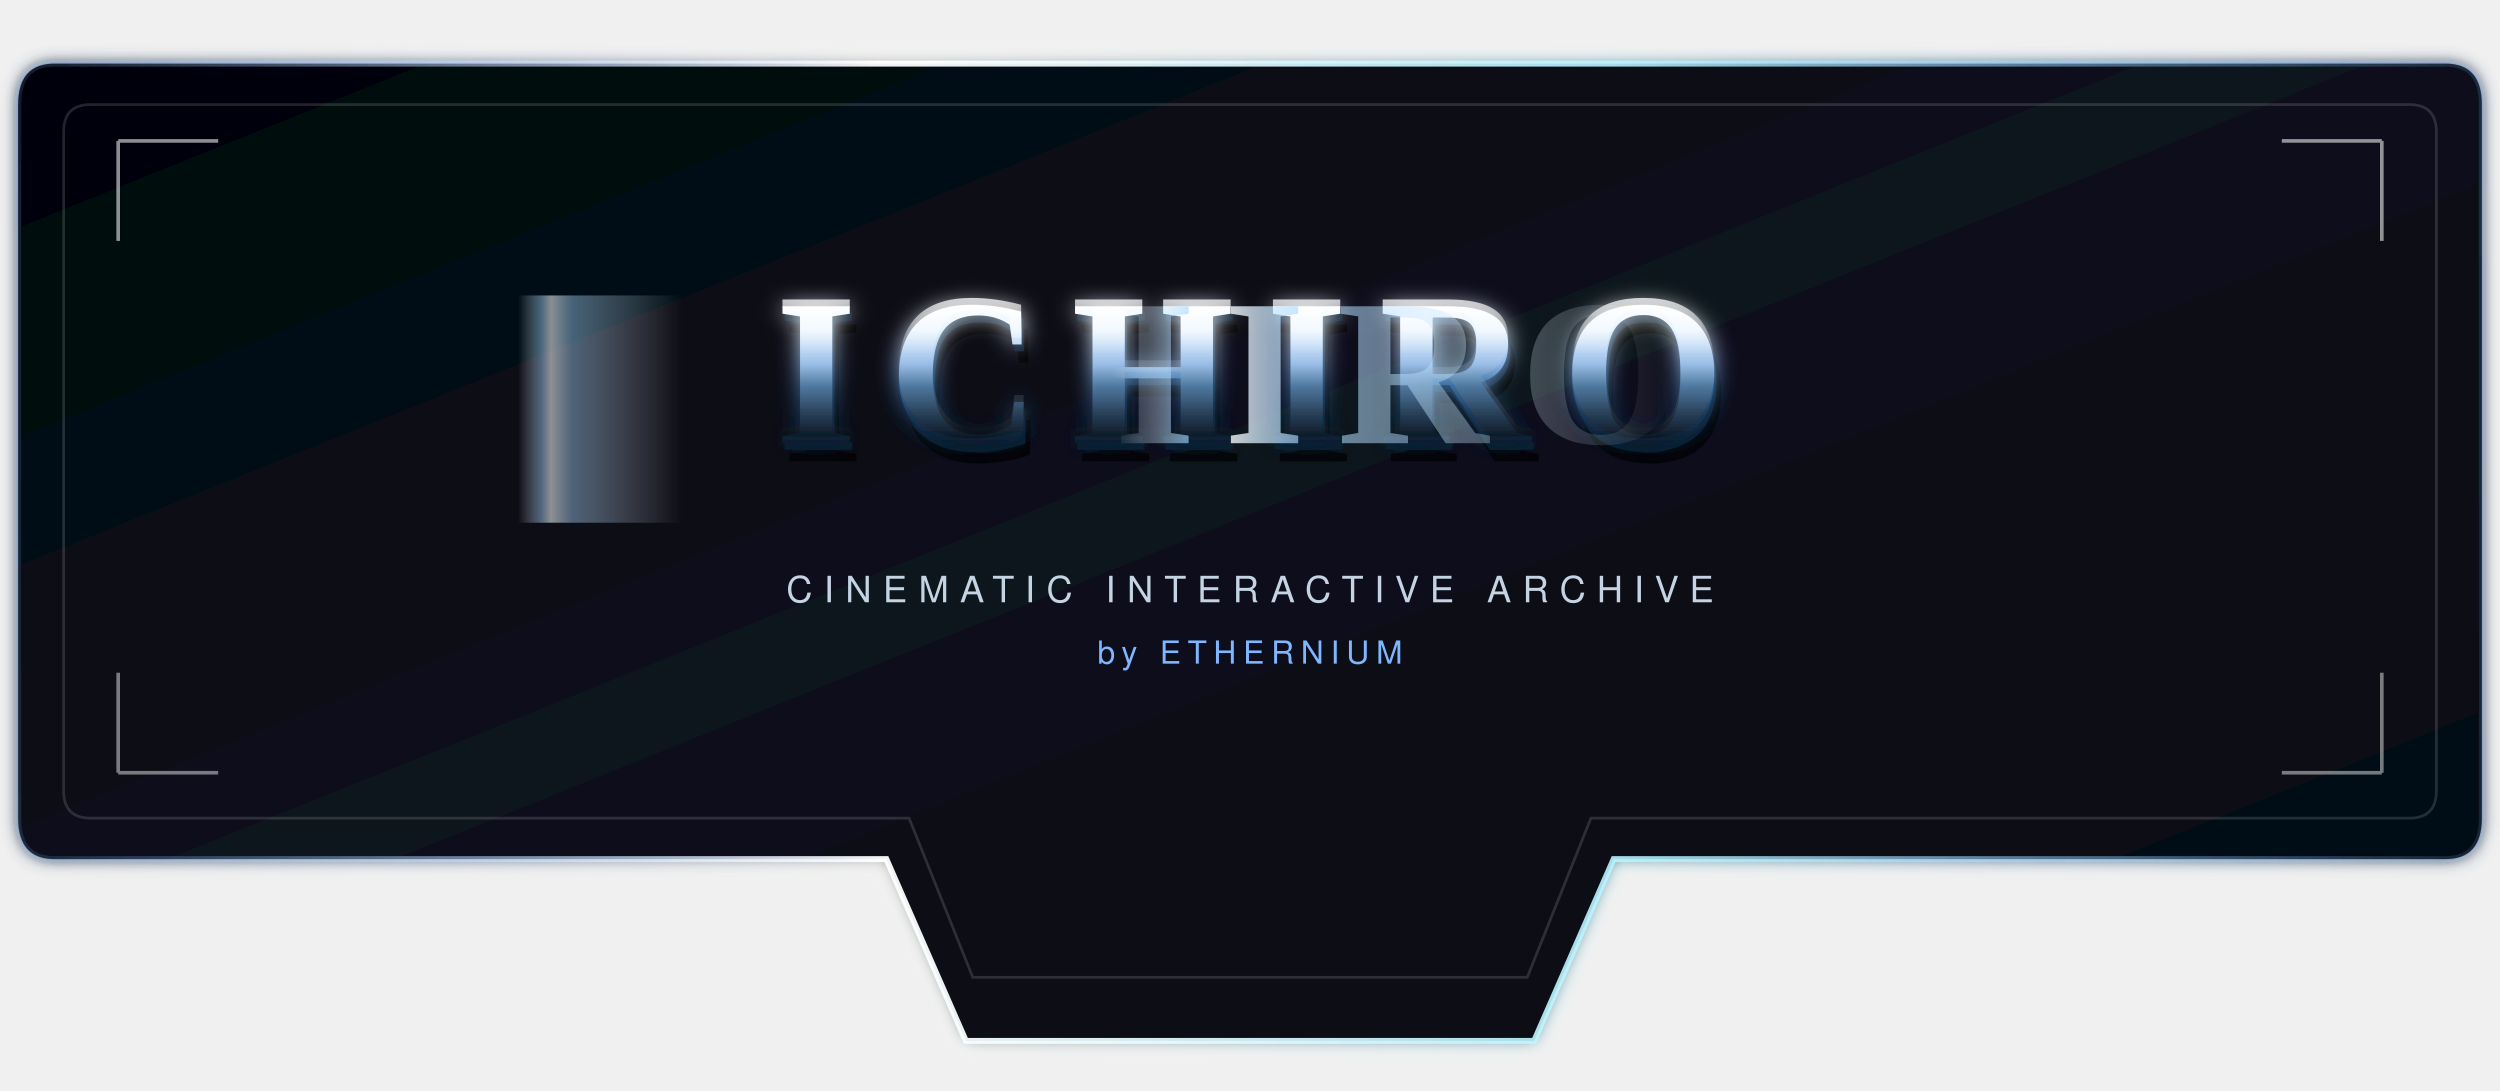
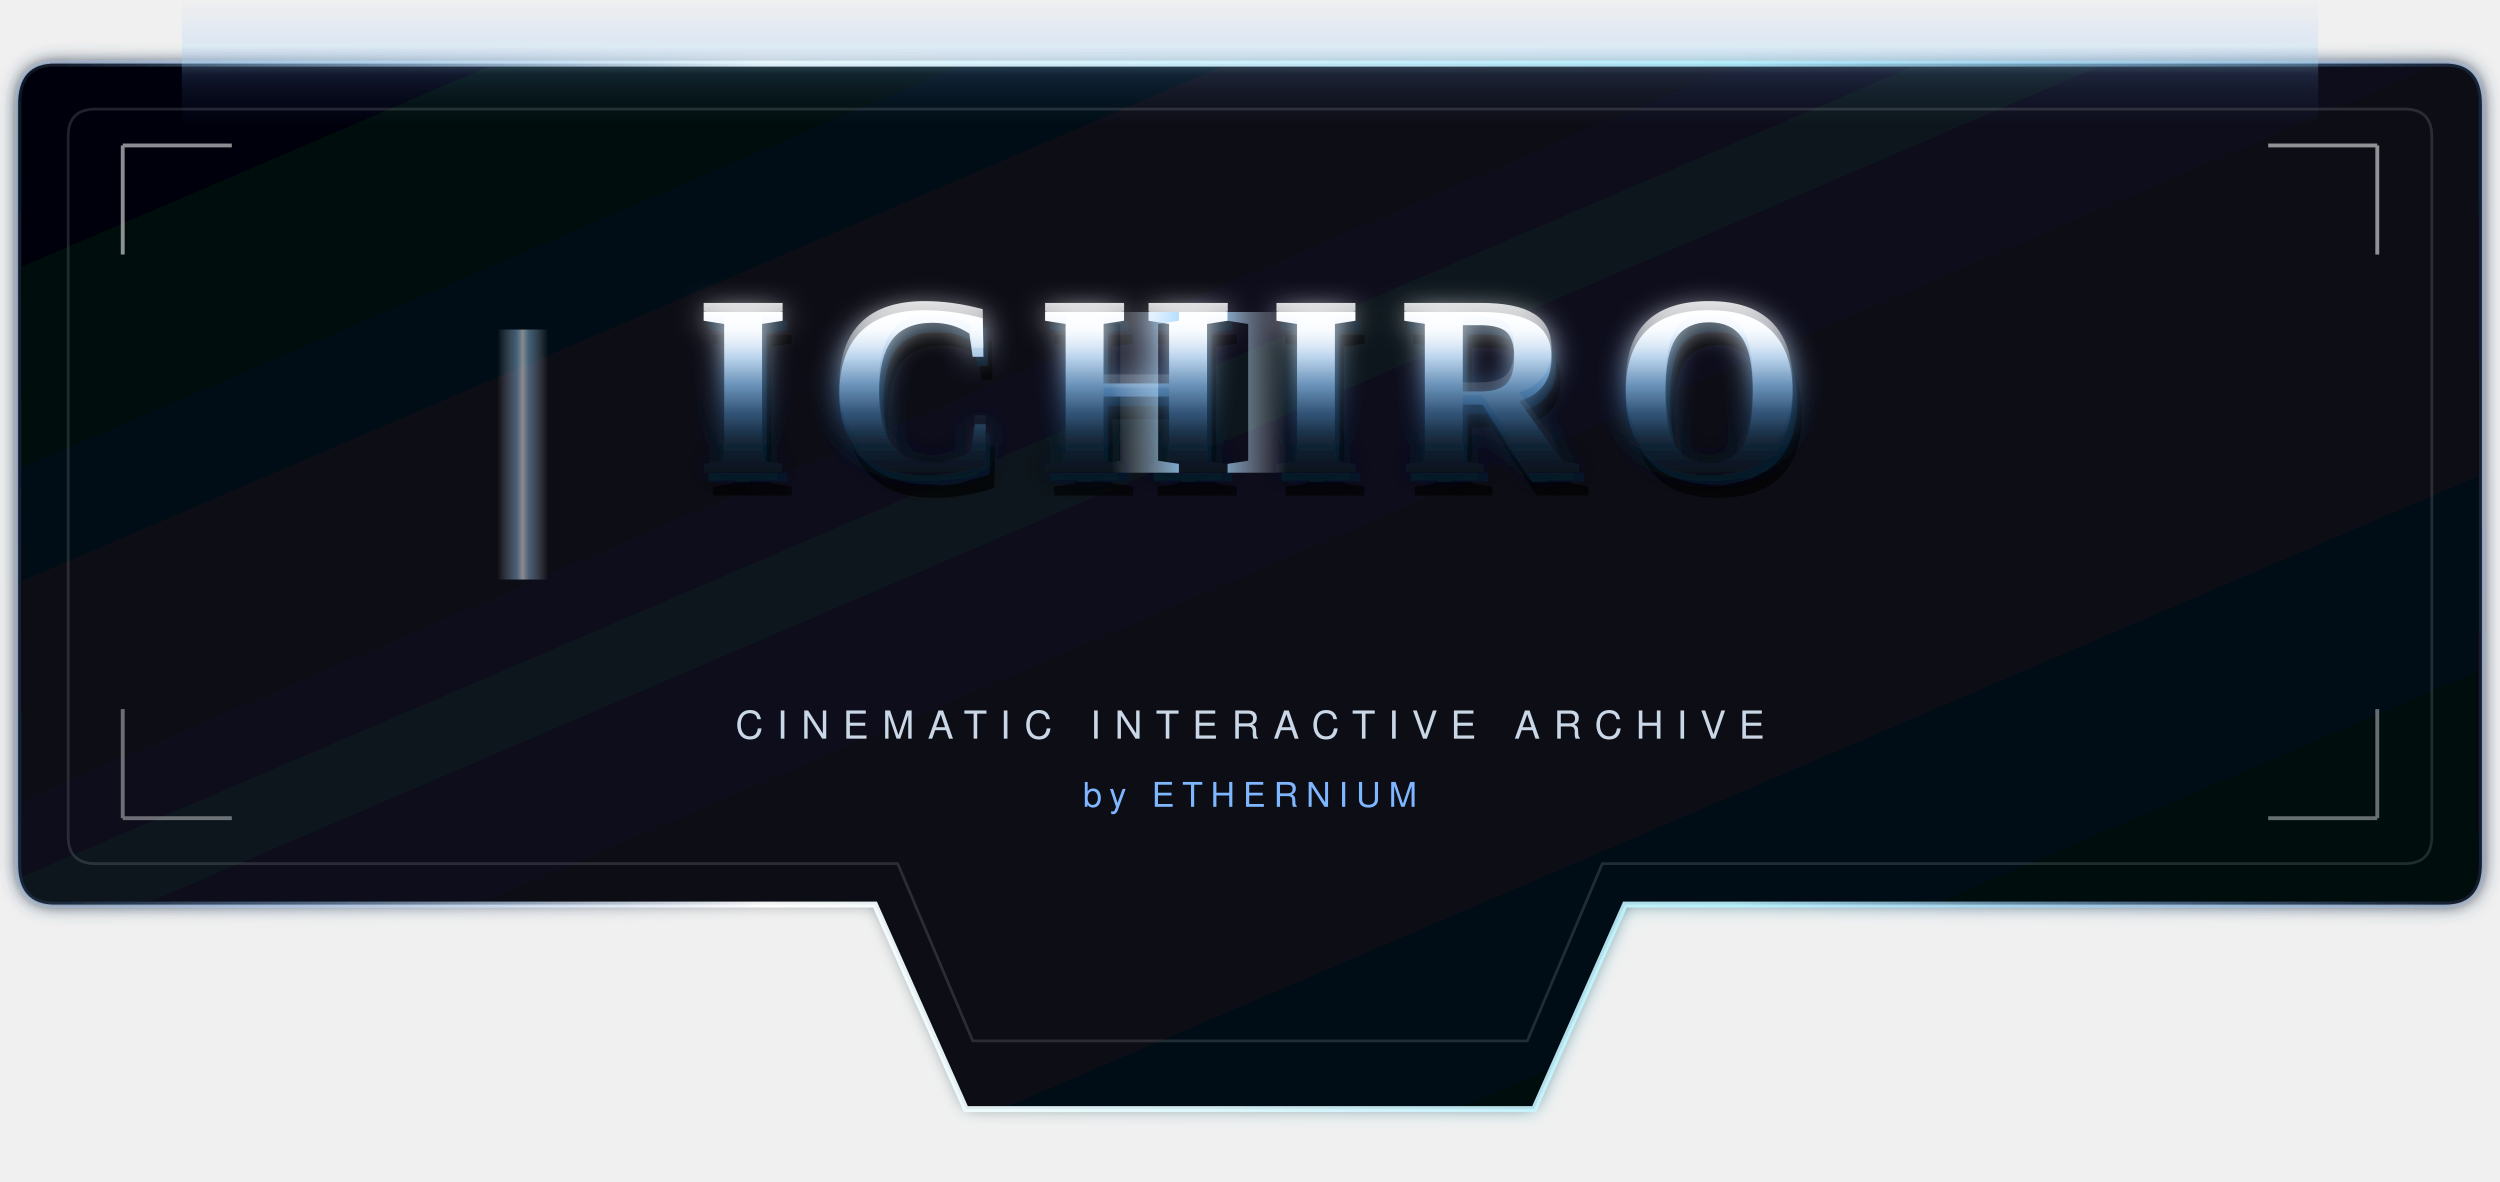
- <svg xmlns="http://www.w3.org/2000/svg" width="1100" height="480" viewBox="0 0 1100 480">
+ <svg xmlns="http://www.w3.org/2000/svg" width="1100" height="520" viewBox="0 0 1100 520">
  <defs>
    <linearGradient id="obs" x1="0" y1="0" x2="1" y2="1">
-       <stop offset="0%" stop-color="#02040A" />
-       <stop offset="45%" stop-color="#0A121C" />
-       <stop offset="100%" stop-color="#050910" />
+       <stop offset="0%" stop-color="#010308" />
+       <stop offset="40%" stop-color="#0A121C" />
+       <stop offset="100%" stop-color="#03060C" />
    </linearGradient>
    <linearGradient id="edge" x1="0%" y1="0%" x2="100%" y2="0%">
-       <stop offset="0%" stop-color="#7EB6FF" stop-opacity="0.15" />
-       <stop offset="35%" stop-color="#FFFFFF" stop-opacity="0.95" />
-       <stop offset="65%" stop-color="#B8F3FF" stop-opacity="0.9" />
-       <stop offset="100%" stop-color="#7EB6FF" stop-opacity="0.15" />
+       <stop offset="0%" stop-color="#7EB6FF" stop-opacity="0.12" />
+       <stop offset="30%" stop-color="#FFFFFF" stop-opacity="0.95" />
+       <stop offset="70%" stop-color="#B8F3FF" stop-opacity="0.9" />
+       <stop offset="100%" stop-color="#7EB6FF" stop-opacity="0.12" />
    </linearGradient>
-     <linearGradient id="metal" x1="0" y1="0" x2="0" y2="1">
+     <linearGradient id="chrome" x1="0" y1="0" x2="0" y2="1">
      <stop offset="0%" stop-color="#FFFFFF" />
-       <stop offset="18%" stop-color="#E8F4FF" />
-       <stop offset="42%" stop-color="#8EB8E8" />
-       <stop offset="58%" stop-color="#3A6FA0" />
-       <stop offset="78%" stop-color="#1A3A5C" />
-       <stop offset="100%" stop-color="#0A1A2A" />
+       <stop offset="12%" stop-color="#F0F7FF" />
+       <stop offset="28%" stop-color="#A8C8E8" />
+       <stop offset="45%" stop-color="#5A8AB8" />
+       <stop offset="62%" stop-color="#2A5078" />
+       <stop offset="78%" stop-color="#13283C" />
+       <stop offset="100%" stop-color="#060F18" />
    </linearGradient>
-     <linearGradient id="bevel" x1="0" y1="0" x2="0" y2="1">
-       <stop offset="0%" stop-color="#FFFFFF" stop-opacity="0.9" />
-       <stop offset="40%" stop-color="#FFFFFF" stop-opacity="0.15" />
-       <stop offset="100%" stop-color="#000000" stop-opacity="0.4" />
+     <linearGradient id="bevelTop" x1="0" y1="0" x2="0" y2="1">
+       <stop offset="0%" stop-color="#FFFFFF" stop-opacity="0.95" />
+       <stop offset="35%" stop-color="#FFFFFF" stop-opacity="0.25" />
+       <stop offset="100%" stop-color="#000000" stop-opacity="0" />
    </linearGradient>
-     <linearGradient id="water" x1="0" y1="0" x2="1" y2="0">
+     <linearGradient id="liquid" x1="0" y1="0" x2="1" y2="0">
      <stop offset="0%" stop-color="#FFFFFF" stop-opacity="0" />
-       <stop offset="40%" stop-color="#FFFFFF" stop-opacity="0" />
-       <stop offset="48%" stop-color="#A8D8FF" stop-opacity="0.7" />
-       <stop offset="52%" stop-color="#FFFFFF" stop-opacity="0.9" />
-       <stop offset="60%" stop-color="#A8D8FF" stop-opacity="0.7" />
+       <stop offset="42%" stop-color="#FFFFFF" stop-opacity="0" />
+       <stop offset="48%" stop-color="#A0D4FF" stop-opacity="0.75" />
+       <stop offset="50%" stop-color="#FFFFFF" stop-opacity="0.95" />
+       <stop offset="52%" stop-color="#A0D4FF" stop-opacity="0.75" />
+       <stop offset="58%" stop-color="#FFFFFF" stop-opacity="0" />
      <stop offset="100%" stop-color="#FFFFFF" stop-opacity="0" />
    </linearGradient>
-     <filter id="glow" x="-30%" y="-30%" width="160%" height="160%">
-       <feGaussianBlur stdDeviation="3.5" result="b" />
+     <linearGradient id="wave" x1="0" y1="0" x2="0" y2="1">
+       <stop offset="0%" stop-color="#7EB6FF" stop-opacity="0" />
+       <stop offset="40%" stop-color="#7EB6FF" stop-opacity="0.15" />
+       <stop offset="50%" stop-color="#B8F3FF" stop-opacity="0.35" />
+       <stop offset="60%" stop-color="#7EB6FF" stop-opacity="0.15" />
+       <stop offset="100%" stop-color="#7EB6FF" stop-opacity="0" />
+     </linearGradient>
+     <filter id="glow" x="-40%" y="-40%" width="180%" height="180%">
+       <feGaussianBlur stdDeviation="4" result="b" />
      <feMerge>
        <feMergeNode in="b" />
        <feMergeNode in="SourceGraphic" />
      </feMerge>
    </filter>
-     <filter id="strongGlow" x="-40%" y="-40%" width="180%" height="180%">
-       <feGaussianBlur stdDeviation="5" result="b" />
+     <filter id="deepGlow" x="-50%" y="-50%" width="200%" height="200%">
+       <feGaussianBlur stdDeviation="6" result="b" />
      <feMerge>
        <feMergeNode in="b" />
        <feMergeNode in="SourceGraphic" />
      </feMerge>
    </filter>
  </defs>
-   <path d="M24,28            H1076            Q1092,28 1092,46            V360            Q1092,378 1076,378            H710            L675,458            H425            L390,378            H24            Q8,378 8,360            V46            Q8,28 24,28 Z" fill="url(#obs)" stroke="url(#edge)" stroke-width="2.6" filter="url(#glow)" />
-   <path d="M40,46            H1060            Q1072,46 1072,58            V348            Q1072,360 1060,360            H700            L672,430            H428            L400,360            H40            Q28,360 28,348            V58            Q28,46 40,46 Z" fill="none" stroke="#FFFFFF" stroke-opacity="0.14" stroke-width="1.2" />
-   <path d="M52 62 H96 M52 62 V106" stroke="#FFFFFF" stroke-opacity="0.55" stroke-width="1.6" fill="none" />
-   <path d="M1048 62 H1004 M1048 62 V106" stroke="#FFFFFF" stroke-opacity="0.55" stroke-width="1.6" fill="none" />
-   <path d="M52 340 H96 M52 340 V296" stroke="#FFFFFF" stroke-opacity="0.45" stroke-width="1.6" fill="none" />
-   <path d="M1048 340 H1004 M1048 340 V296" stroke="#FFFFFF" stroke-opacity="0.45" stroke-width="1.6" fill="none" />
-   <text x="553" y="203" text-anchor="middle" font-family="Georgia, 'Times New Roman', serif" font-size="92" font-weight="700" fill="#000000" opacity="0.7" letter-spacing="14">ICHIRO</text>
-   <text x="551" y="198" text-anchor="middle" font-family="Georgia, 'Times New Roman', serif" font-size="92" font-weight="700" fill="#0A1E30" letter-spacing="14">ICHIRO</text>
-   <text x="550" y="195" text-anchor="middle" font-family="Georgia, 'Times New Roman', serif" font-size="92" font-weight="700" fill="url(#metal)" letter-spacing="14" filter="url(#strongGlow)">ICHIRO</text>
-   <text x="550" y="192" text-anchor="middle" font-family="Georgia, 'Times New Roman', serif" font-size="92" font-weight="700" fill="url(#bevel)" letter-spacing="14" opacity="0.85">ICHIRO</text>
-   <text x="550" y="195" text-anchor="middle" font-family="Georgia, 'Times New Roman', serif" font-size="92" font-weight="700" fill="url(#water)" letter-spacing="14" opacity="0.9">
+   <path d="M24,28            H1076            Q1092,28 1092,46            V380            Q1092,398 1076,398            H715            L675,488            H425            L385,398            H24            Q8,398 8,380            V46            Q8,28 24,28 Z" fill="url(#obs)" stroke="url(#edge)" stroke-width="2.6" filter="url(#glow)" />
+   <path d="M42,48            H1058            Q1070,48 1070,60            V368            Q1070,380 1058,380            H705            L672,458            H428            L395,380            H42            Q30,380 30,368            V60            Q30,48 42,48 Z" fill="none" stroke="#FFFFFF" stroke-opacity="0.13" stroke-width="1.2" />
+   <path d="M54 64 H102 M54 64 V112" stroke="#FFFFFF" stroke-opacity="0.55" stroke-width="1.7" fill="none" />
+   <path d="M1046 64 H998 M1046 64 V112" stroke="#FFFFFF" stroke-opacity="0.55" stroke-width="1.7" fill="none" />
+   <path d="M54 360 H102 M54 360 V312" stroke="#FFFFFF" stroke-opacity="0.4" stroke-width="1.7" fill="none" />
+   <path d="M1046 360 H998 M1046 360 V312" stroke="#FFFFFF" stroke-opacity="0.4" stroke-width="1.7" fill="none" />
+   <text x="554" y="218" text-anchor="middle" font-family="Georgia, 'Times New Roman', serif" font-size="108" font-weight="700" fill="#000000" opacity="0.65" letter-spacing="16">ICHIRO</text>
+   <text x="552" y="212" text-anchor="middle" font-family="Georgia, 'Times New Roman', serif" font-size="108" font-weight="700" fill="#071828" letter-spacing="16">ICHIRO</text>
+   <text x="550" y="208" text-anchor="middle" font-family="Georgia, 'Times New Roman', serif" font-size="108" font-weight="700" fill="url(#chrome)" letter-spacing="16" filter="url(#deepGlow)">ICHIRO</text>
+   <text x="550" y="204" text-anchor="middle" font-family="Georgia, 'Times New Roman', serif" font-size="108" font-weight="700" fill="url(#bevelTop)" letter-spacing="16" opacity="0.9">ICHIRO</text>
+   <text x="550" y="208" text-anchor="middle" font-family="Georgia, 'Times New Roman', serif" font-size="108" font-weight="700" fill="url(#liquid)" letter-spacing="16">
    ICHIRO
-     <animate attributeName="opacity" values="0.3;0.9;0.3" dur="3.5s" repeatCount="indefinite" />
+     <animate attributeName="opacity" values="0.35;0.95;0.35" dur="3.2s" repeatCount="indefinite" />
  </text>
-   <rect x="180" y="130" width="120" height="100" fill="url(#water)" opacity="0.6">
-     <animate attributeName="x" values="180;800;180" dur="4.5s" repeatCount="indefinite" />
+   <rect x="160" y="145" width="140" height="110" fill="url(#liquid)" opacity="0.55" rx="4">
+     <animate attributeName="x" values="160;800;160" dur="4.8s" repeatCount="indefinite" />
  </rect>
-   <text x="550" y="265" text-anchor="middle" font-family="Segoe UI, Helvetica, Arial, sans-serif" font-size="16" fill="#C5D4E3" letter-spacing="5">
+   <rect x="80" width="940" height="55" fill="url(#wave)" opacity="0.7">
+     <animate attributeName="y" values="90;290;90" dur="5.5s" repeatCount="indefinite" />
+   </rect>
+   <rect x="80" width="940" height="40" fill="url(#wave)" opacity="0.45">
+     <animate attributeName="y" values="290;90;290" dur="7s" repeatCount="indefinite" />
+   </rect>
+   <text x="550" y="325" text-anchor="middle" font-family="Segoe UI, Helvetica, Arial, sans-serif" font-size="17" fill="#C9D7E6" letter-spacing="6">
    CINEMATIC INTERACTIVE ARCHIVE
  </text>
-   <text x="550" y="292" text-anchor="middle" font-family="Segoe UI, Helvetica, Arial, sans-serif" font-size="14" fill="#7EB6FF" letter-spacing="3">
+   <text x="550" y="355" text-anchor="middle" font-family="Segoe UI, Helvetica, Arial, sans-serif" font-size="15" fill="#7EB6FF" letter-spacing="3.5">
    by ETHERNIUM
  </text>
</svg>
